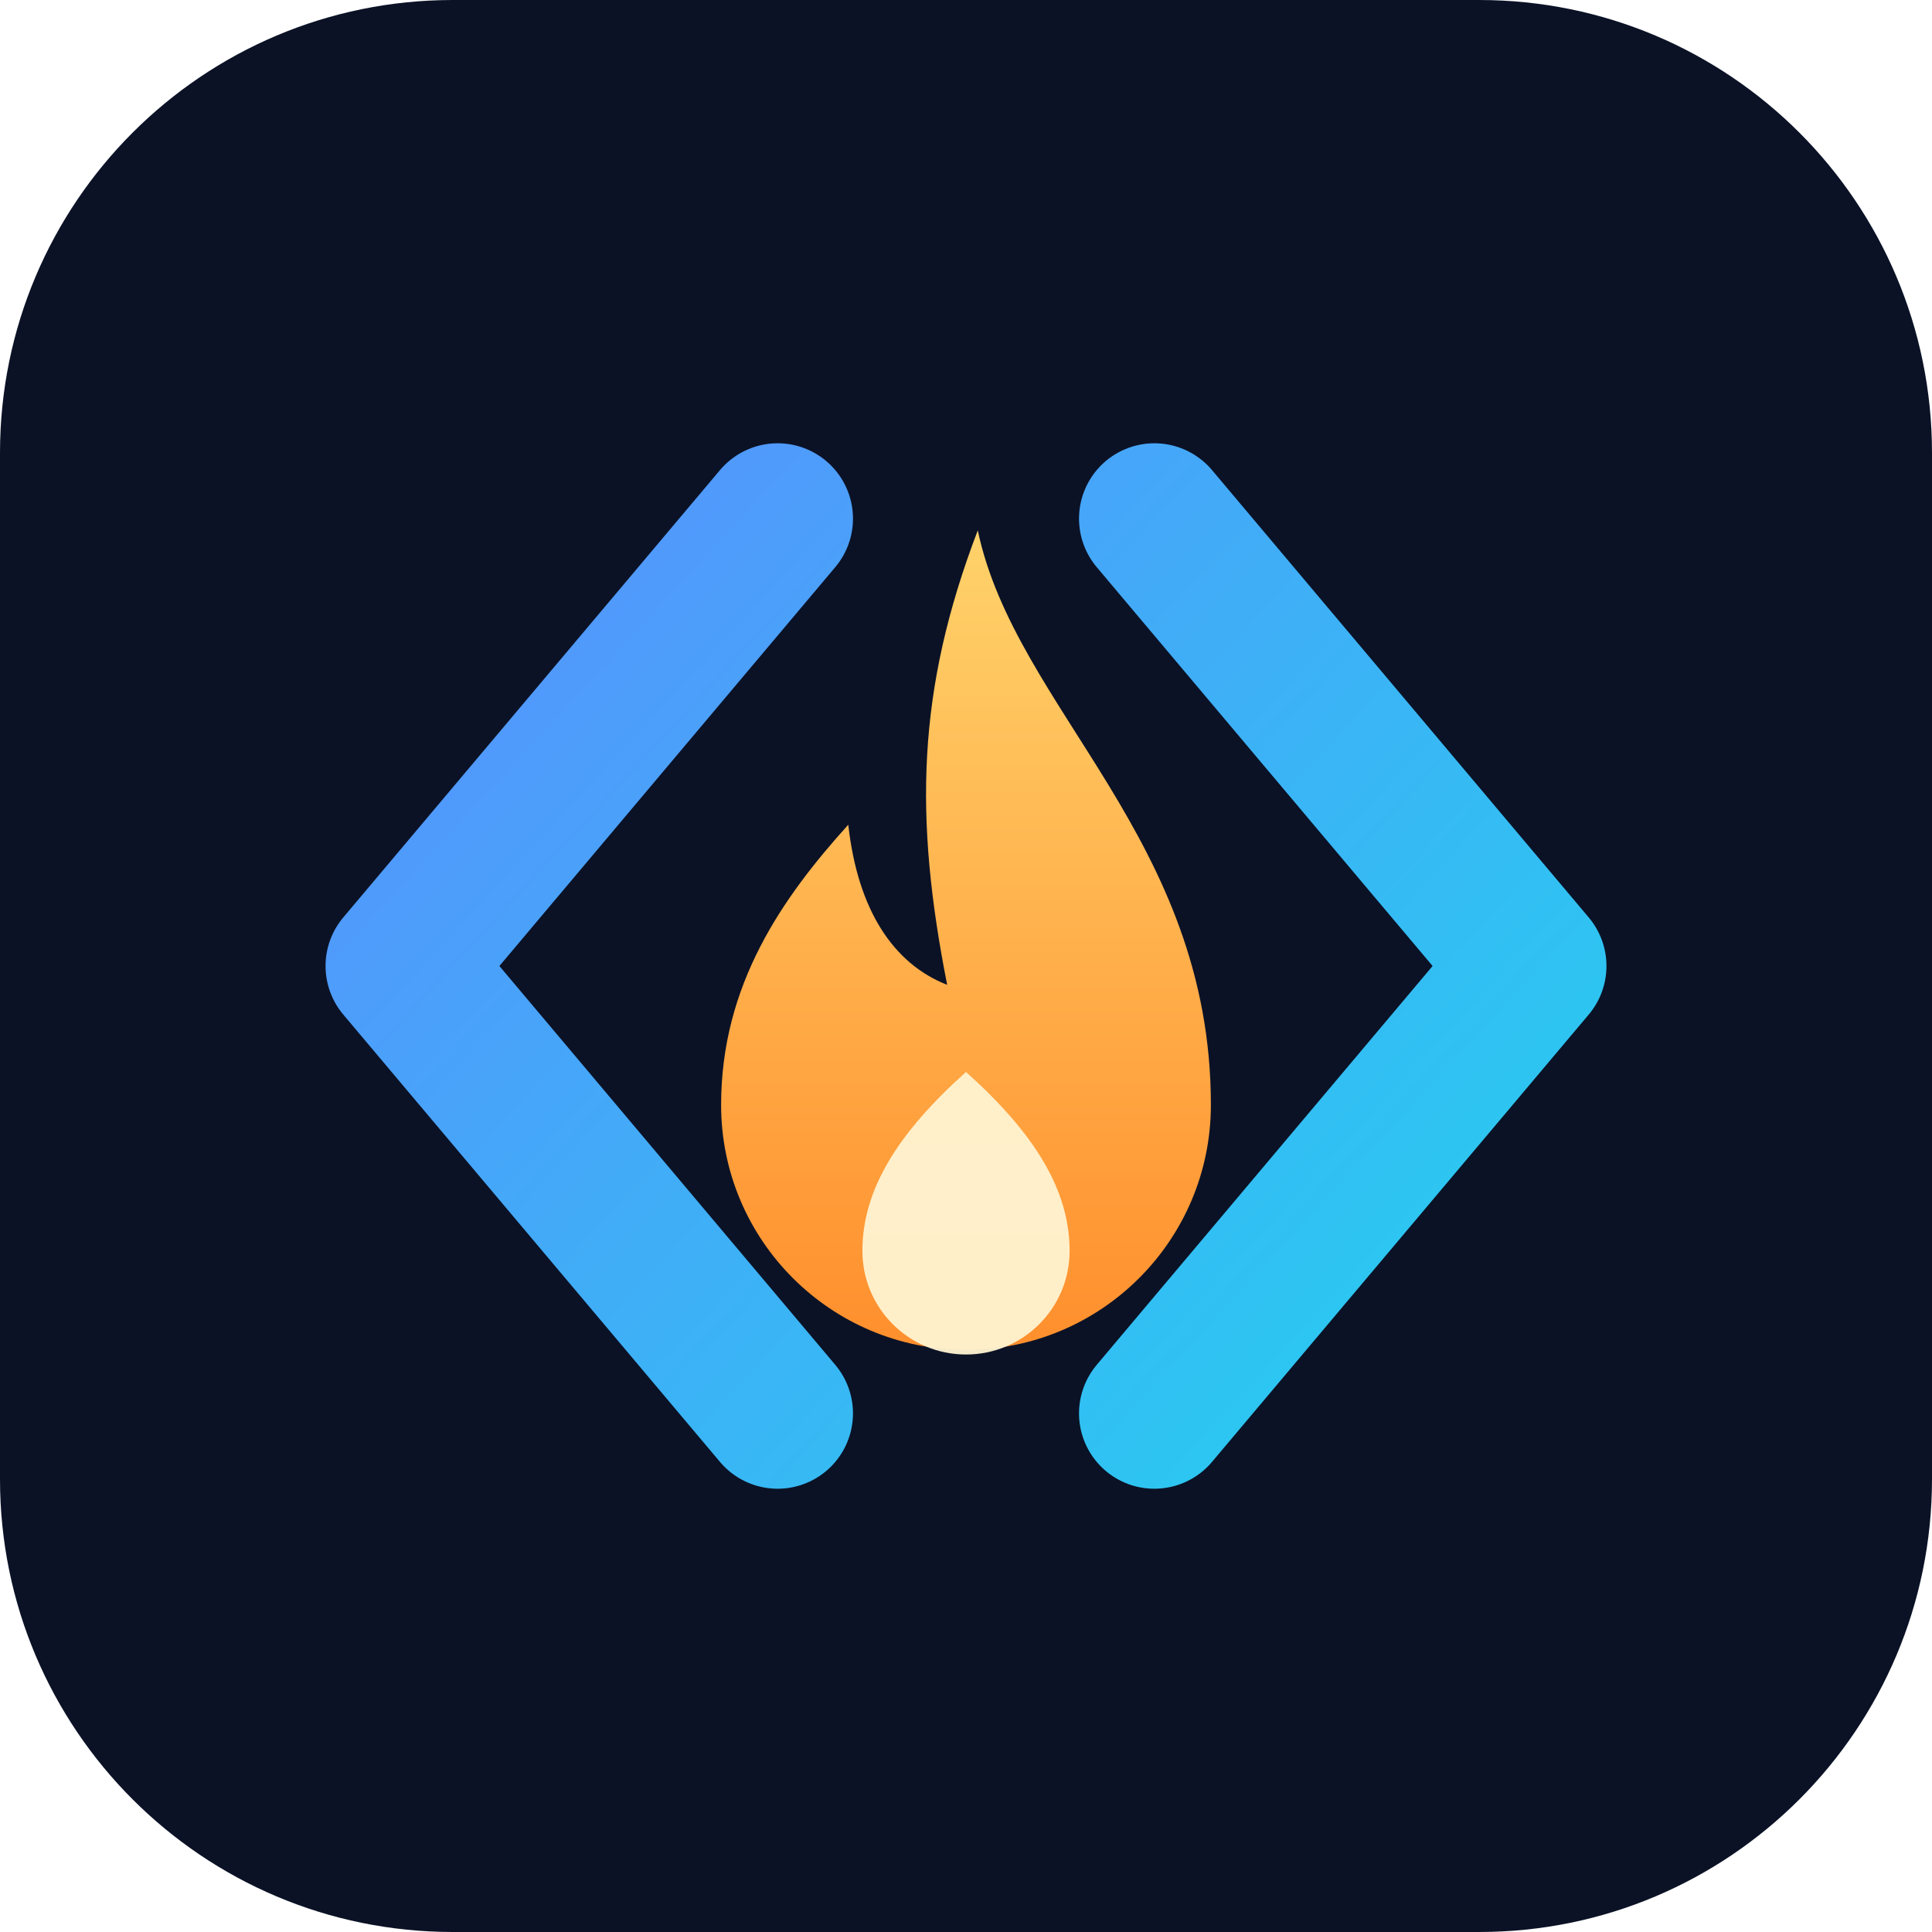
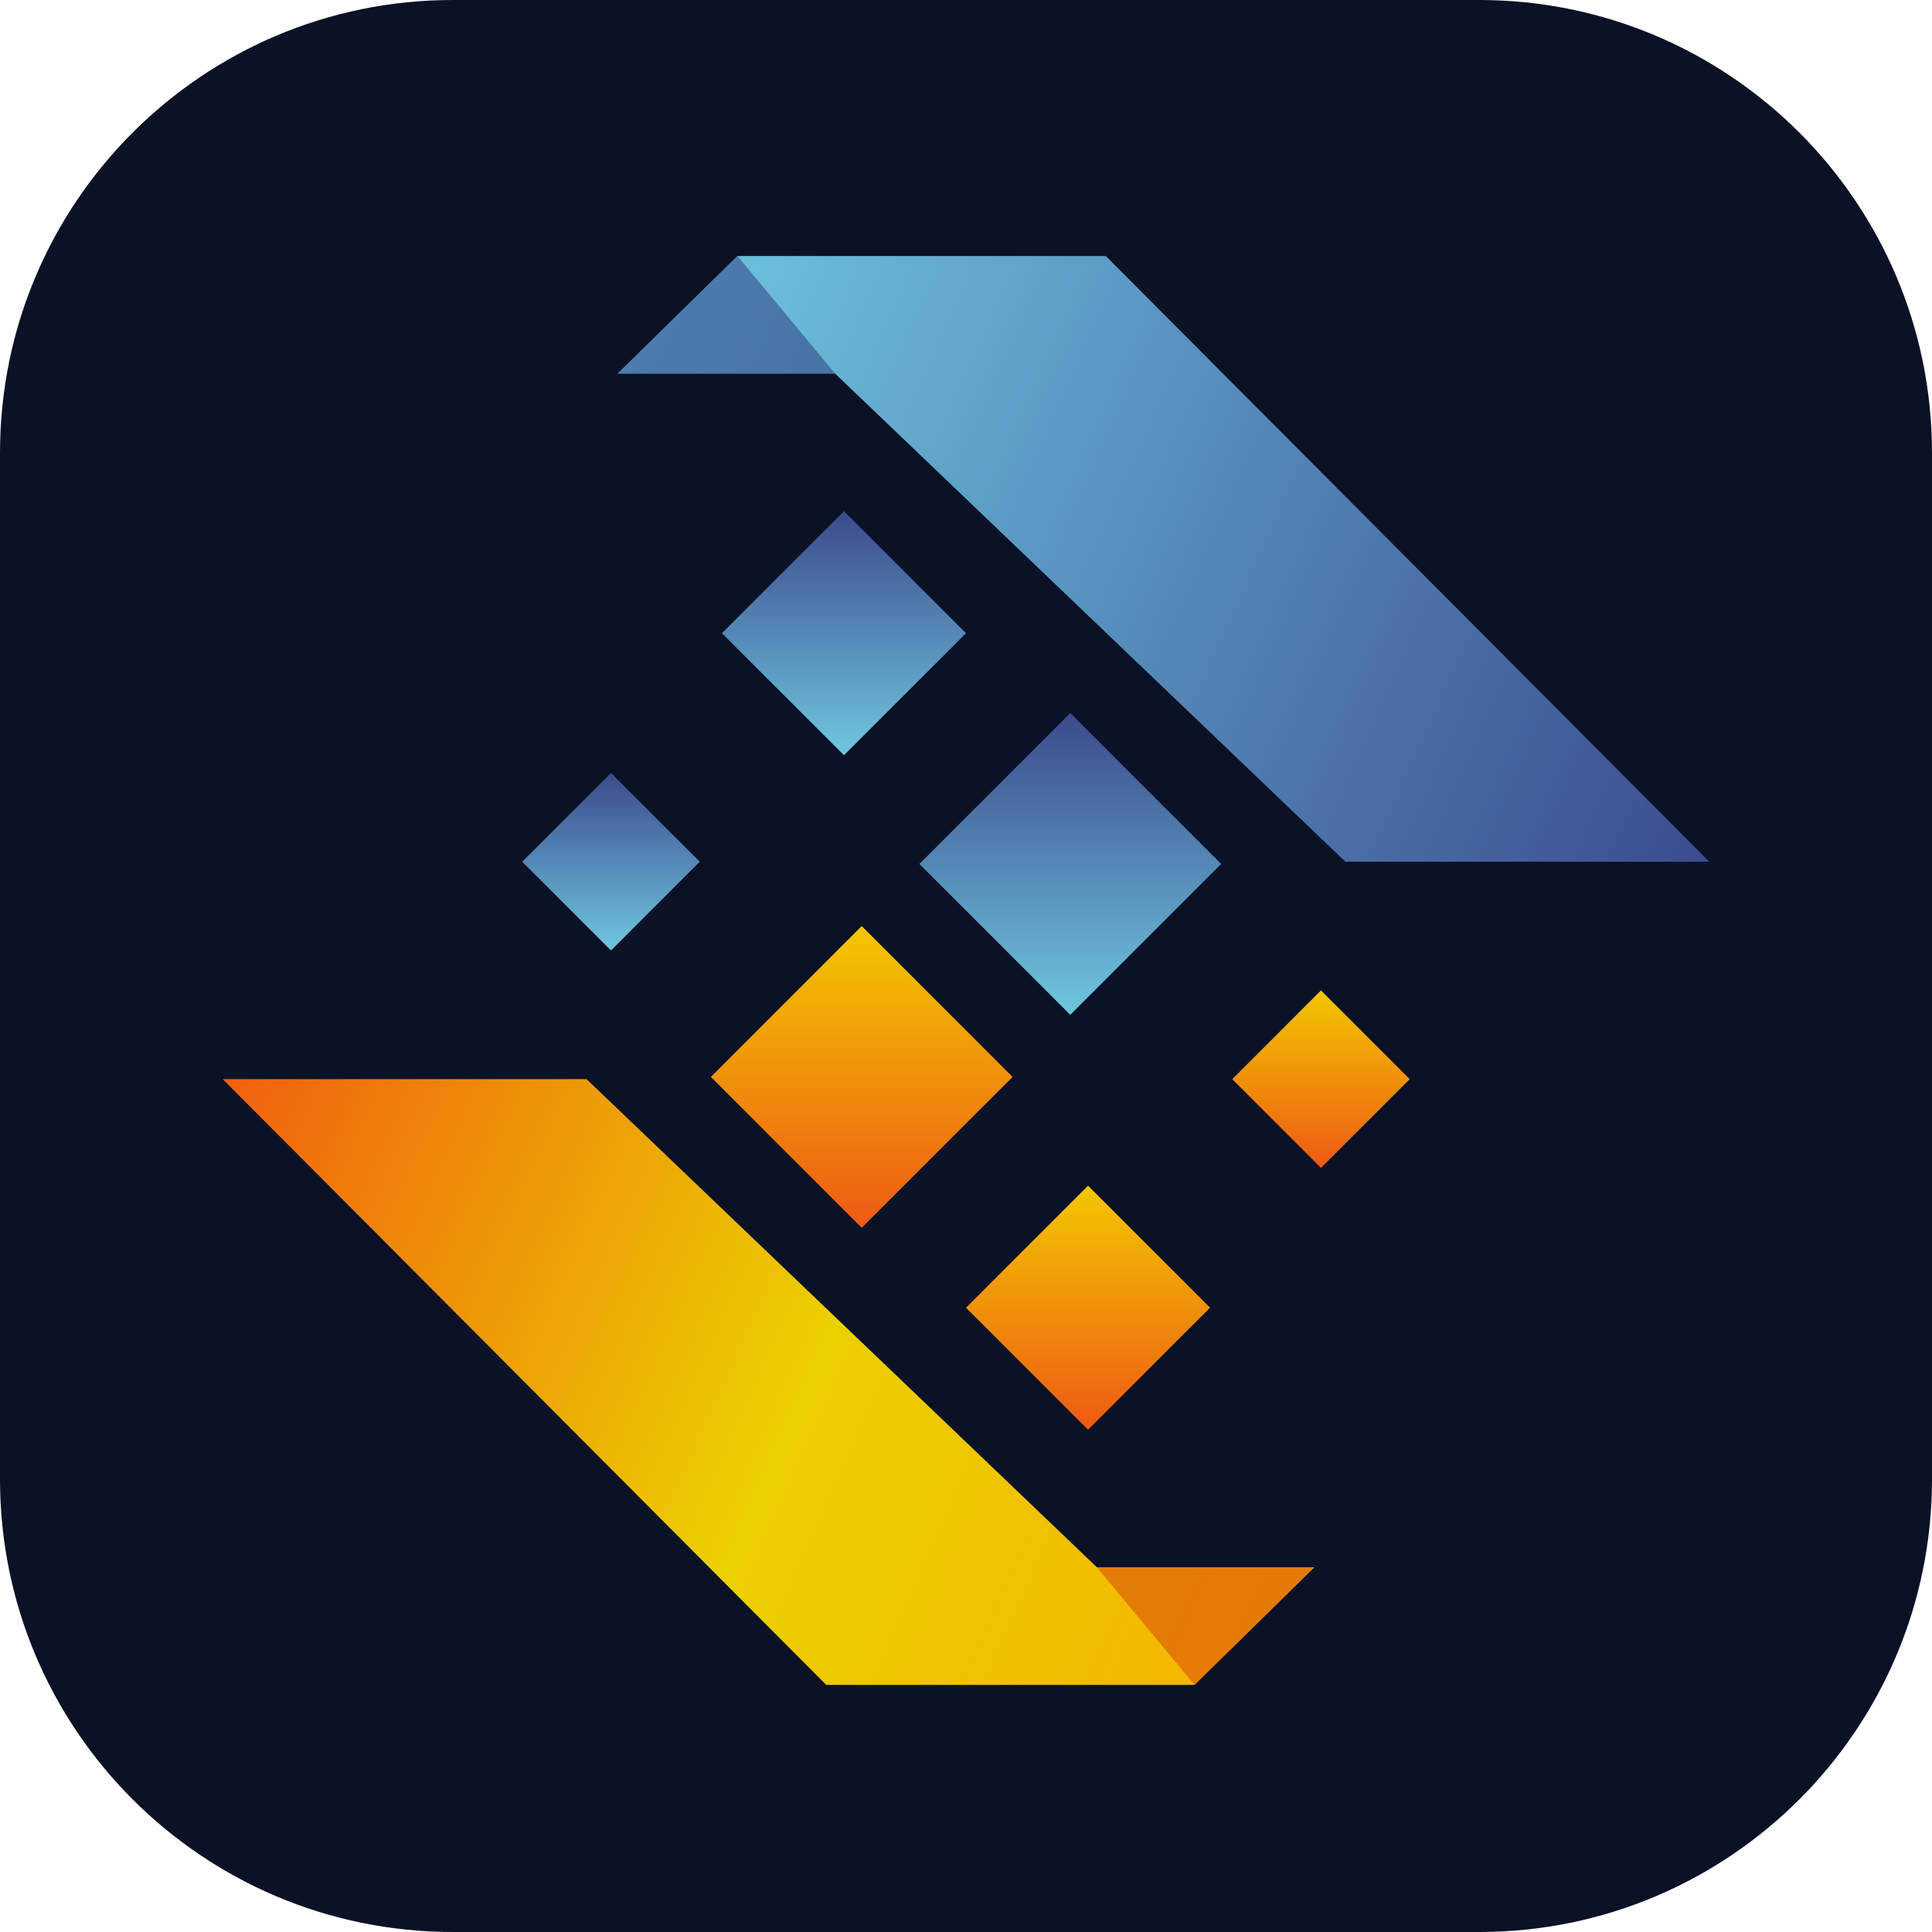
- <svg xmlns="http://www.w3.org/2000/svg" viewBox="0 0 64 64" fill="none">
+ <svg xmlns="http://www.w3.org/2000/svg" viewBox="0 0 64 64">
  <defs>
-     <linearGradient id="b" x1="6" y1="8" x2="58" y2="56" gradientUnits="userSpaceOnUse">
-       <stop offset="0" stop-color="#5B8CFF" />
-       <stop offset="1" stop-color="#22D3EE" />
+     <linearGradient id="fwb" gradientUnits="userSpaceOnUse" x1="268" y1="135" x2="760" y2="355">
+       <stop offset="0" stop-color="#6EC6E0" />
+       <stop offset="1" stop-color="#3B4C90" />
    </linearGradient>
-     <linearGradient id="f" x1="32" y1="6" x2="32" y2="52" gradientUnits="userSpaceOnUse">
-       <stop offset="0" stop-color="#FFD36B" />
-       <stop offset="1" stop-color="#FF7A1A" />
+     <linearGradient id="fdb" x1="0" y1="0" x2="0" y2="1">
+       <stop offset="0" stop-color="#3B4A8C" />
+       <stop offset="1" stop-color="#6FC6DF" />
+     </linearGradient>
+     <linearGradient id="fwg" gradientUnits="userSpaceOnUse" x1="268" y1="135" x2="760" y2="355">
+       <stop offset="0" stop-color="#F4B400" />
+       <stop offset="0.45" stop-color="#EBD000" />
+       <stop offset="1" stop-color="#F0600E" />
+     </linearGradient>
+     <linearGradient id="fdg" x1="0" y1="0" x2="0" y2="1">
+       <stop offset="0" stop-color="#EE5A14" />
+       <stop offset="1" stop-color="#F2C700" />
    </linearGradient>
  </defs>
  <rect width="64" height="64" rx="15" fill="#0B1226" />
-   <g transform="translate(32 32) scale(.78) translate(-32 -32)">
-     <path d="M24 13 8 32l16 19" stroke="url(#b)" stroke-width="6.4" stroke-linecap="round" stroke-linejoin="round" />
-     <path d="M40 13l16 19-16 19" stroke="url(#b)" stroke-width="6.4" stroke-linecap="round" stroke-linejoin="round" />
-     <g transform="translate(0 7)">
-       <path d="M32.5 6.5c1.6 7.6 9.9 13.1 9.9 24.4a10.4 10.4 0 0 1-20.8 0c0-5.1 2.6-8.8 5.4-11.9.4 3.6 1.9 5.9 4.2 6.8-1.4-7.1-1.3-12.5 1.3-19.3Z" fill="url(#f)" />
-       <path d="M32 29.5c2.9 2.6 4.4 5 4.4 7.6a4.4 4.4 0 0 1-8.8 0c0-2.6 1.5-5 4.4-7.6Z" fill="#FFF3D1" opacity=".95" />
+   <g transform="translate(32 32) scale(0.0735) translate(-425 -402)">
+     <g>
+       <polygon points="268,135 322,82 488,82 760,355 596,355 366,135" fill="url(#fwb)" />
+       <polygon points="322,82 366,135 268,135" fill="#2F3F7F" opacity=".55" />
+       <polygon points="370,197 425,252 370,307 315,252" fill="url(#fdb)" />
+       <polygon points="265,315 305,355 265,395 225,355" fill="url(#fdb)" />
+       <polygon points="472,288 540,356 472,424 404,356" fill="url(#fdb)" />
+     </g>
+     <g transform="rotate(180 425 404)">
+       <polygon points="268,135 322,82 488,82 760,355 596,355 366,135" fill="url(#fwg)" />
+       <polygon points="322,82 366,135 268,135" fill="#D9480F" opacity=".55" />
+       <polygon points="370,197 425,252 370,307 315,252" fill="url(#fdg)" />
+       <polygon points="265,315 305,355 265,395 225,355" fill="url(#fdg)" />
+       <polygon points="472,288 540,356 472,424 404,356" fill="url(#fdg)" />
    </g>
  </g>
</svg>
